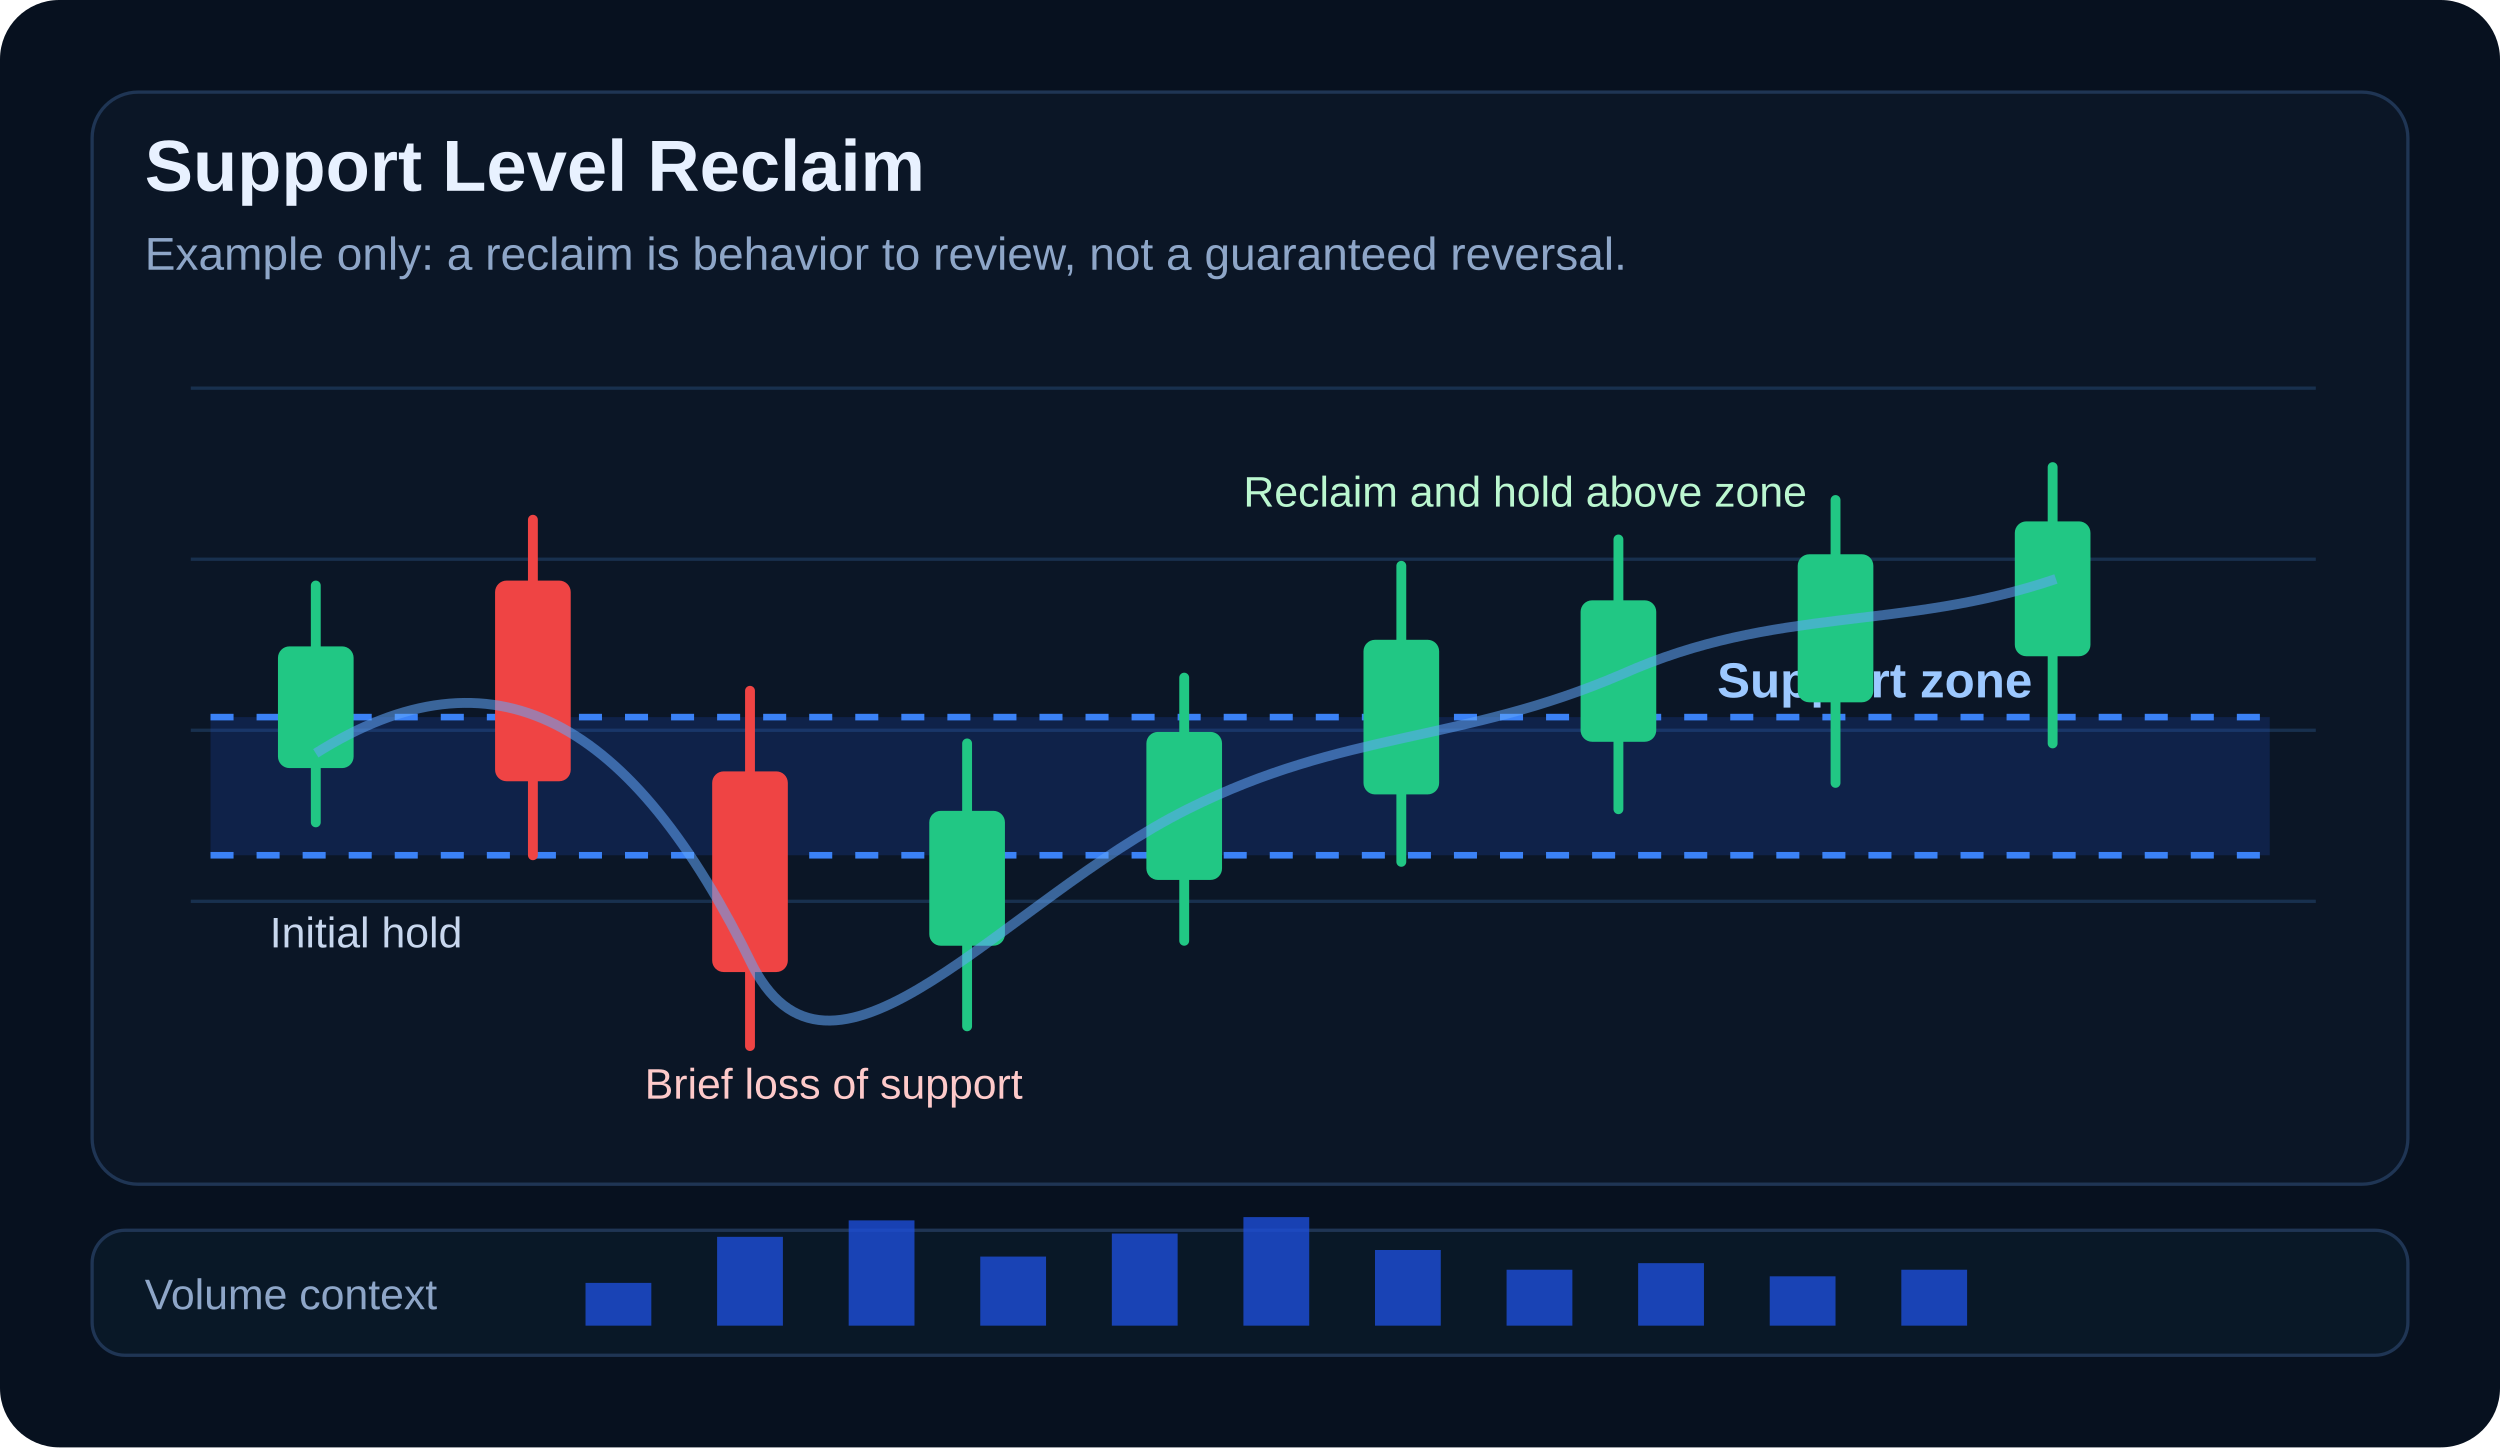
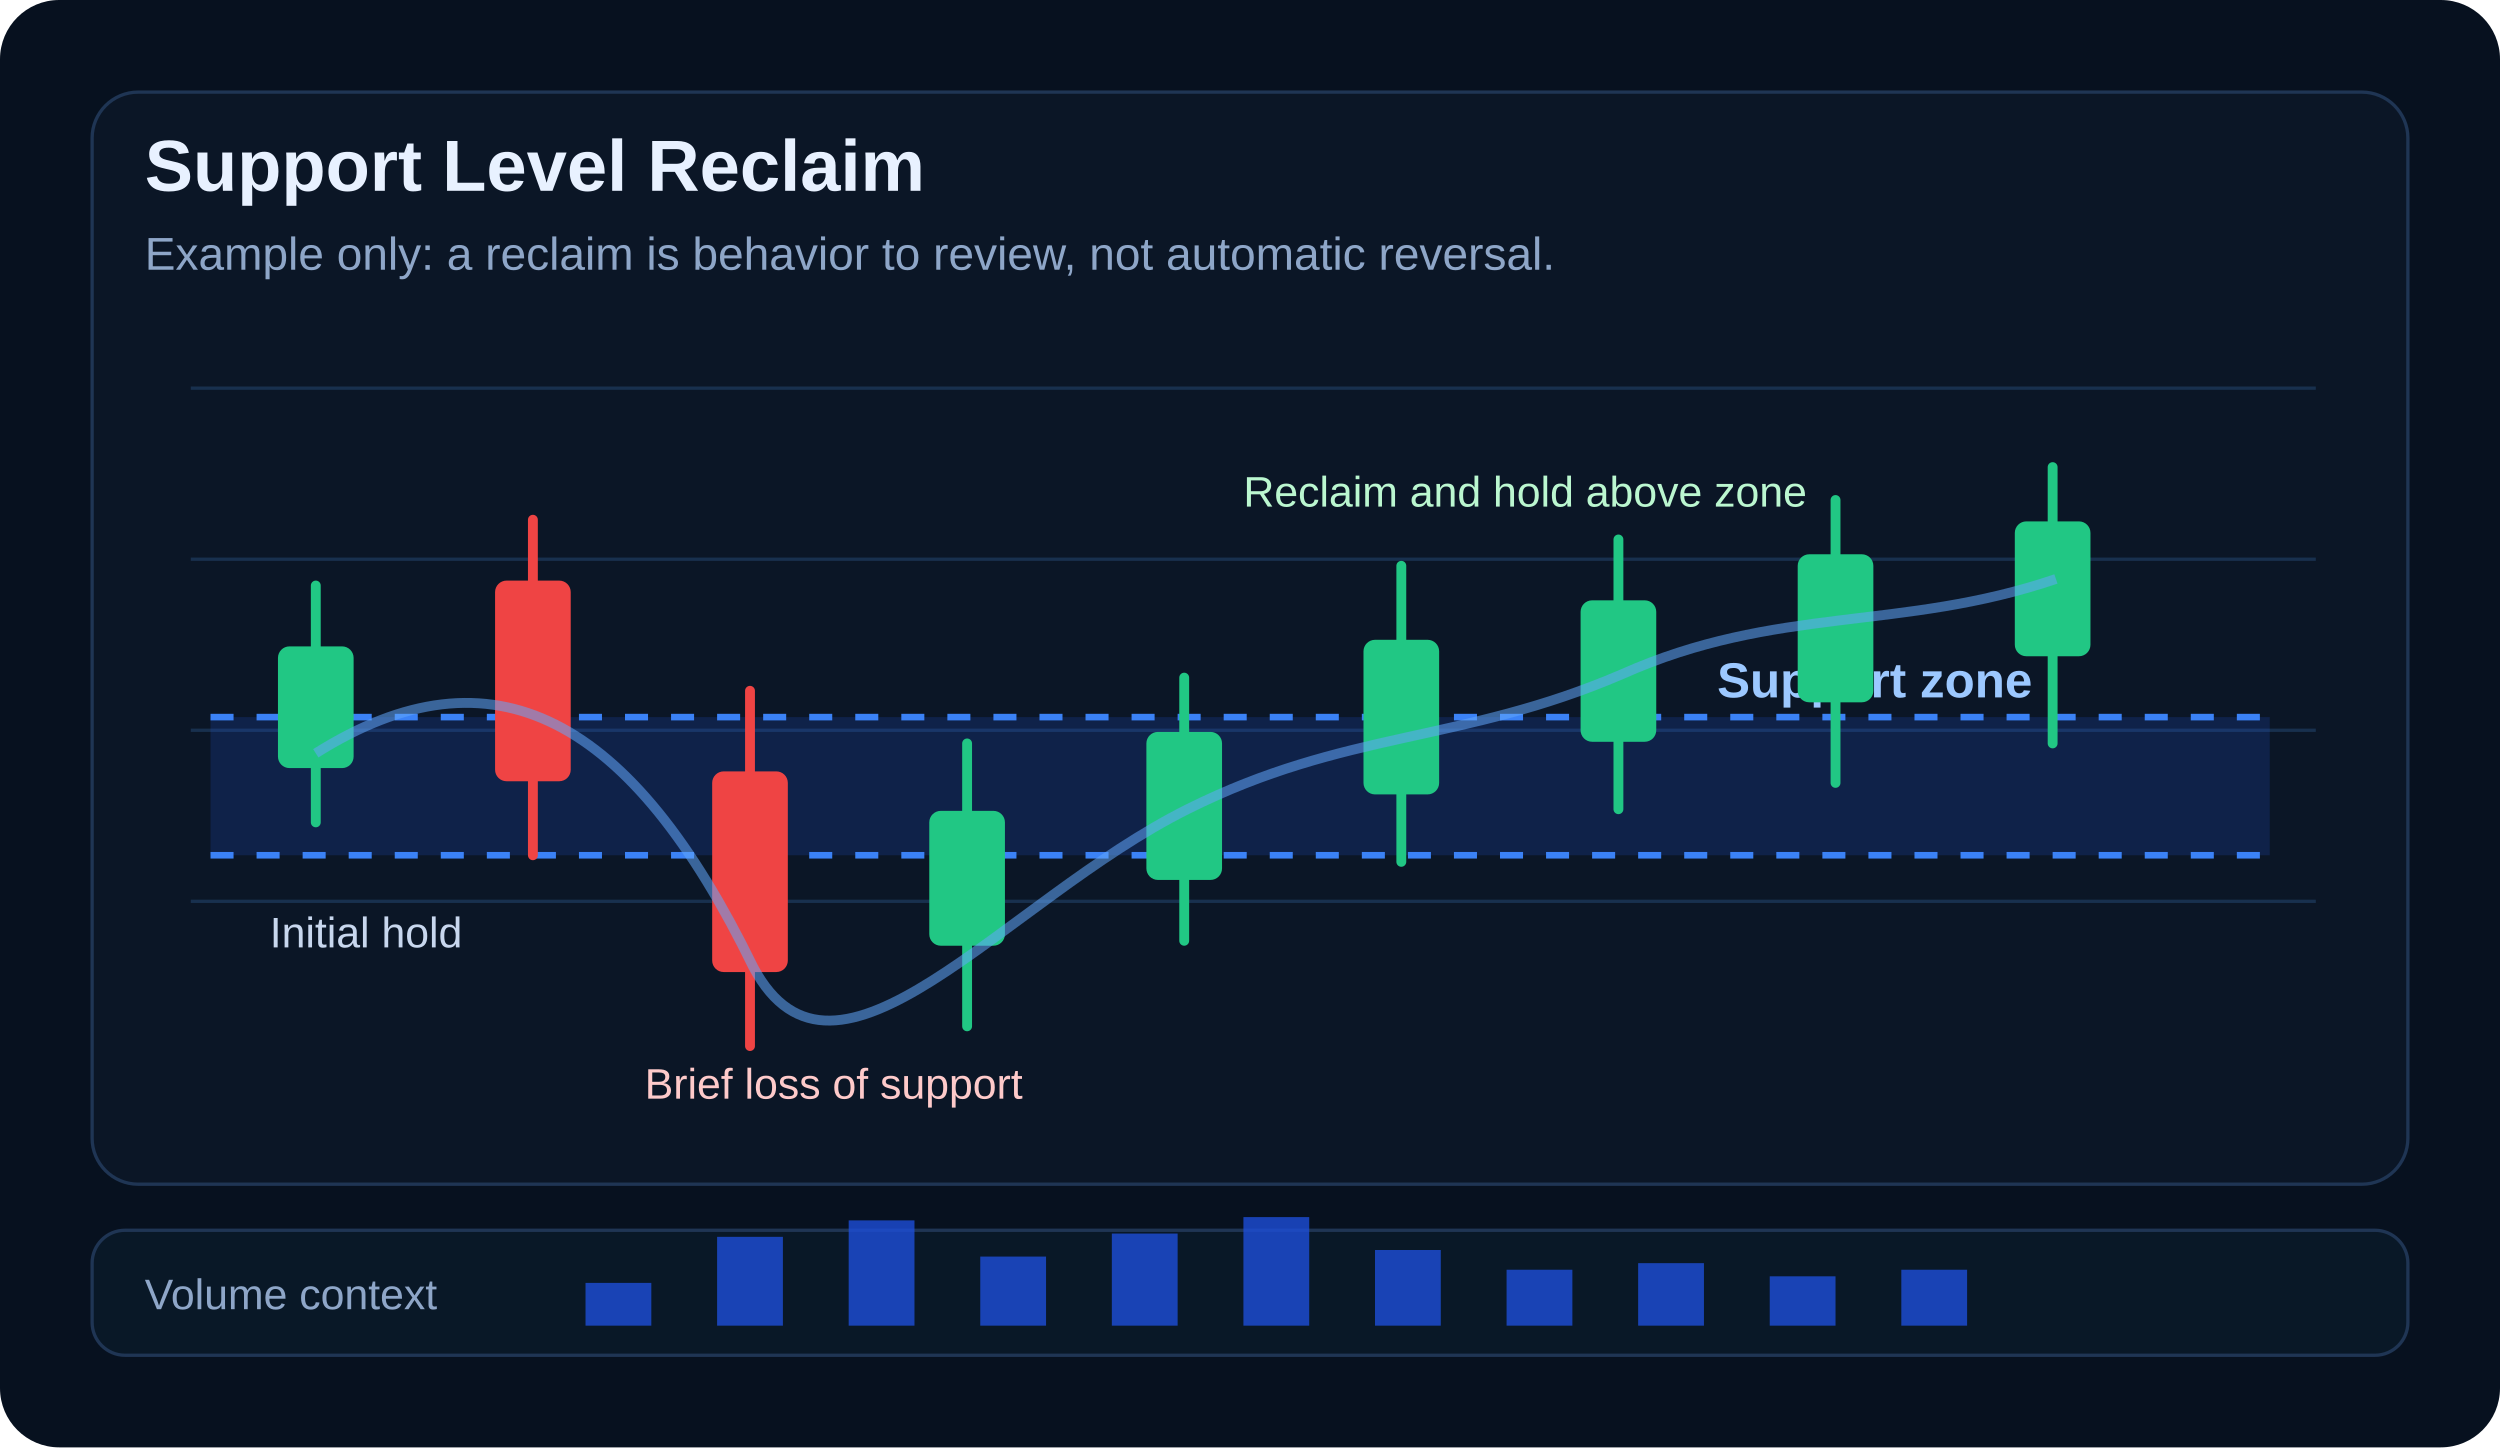
<svg xmlns="http://www.w3.org/2000/svg" viewBox="0 0 760 440" role="img" aria-labelledby="title desc">
  <rect width="760" height="440" rx="18" fill="#07111f" />
  <rect x="28" y="28" width="704" height="332" rx="14" fill="#0b1626" stroke="#1f3554" />
  <text x="44" y="58" fill="#e8f1ff" font-family="Arial, sans-serif" font-size="22" font-weight="700">Support Level Reclaim</text>
-   <text x="44" y="82" fill="#8ea6c8" font-family="Arial, sans-serif" font-size="14">Example only: a reclaim is behavior to review, not a guaranteed reversal.</text>
+   <text x="44" y="82" fill="#8ea6c8" font-family="Arial, sans-serif" font-size="14">Example only: a reclaim is behavior to review, not automatic reversal.</text>
  <g stroke="#18304e" stroke-width="1">
    <line x1="58" y1="118" x2="704" y2="118" />
    <line x1="58" y1="170" x2="704" y2="170" />
    <line x1="58" y1="222" x2="704" y2="222" />
    <line x1="58" y1="274" x2="704" y2="274" />
  </g>
  <rect x="64" y="218" width="626" height="42" fill="#1d4ed8" opacity=".2" />
  <line x1="64" y1="218" x2="690" y2="218" stroke="#3b82f6" stroke-width="2" stroke-dasharray="7 7" />
  <line x1="64" y1="260" x2="690" y2="260" stroke="#3b82f6" stroke-width="2" stroke-dasharray="7 7" />
  <text x="522" y="212" fill="#9cc8ff" font-family="Arial, sans-serif" font-size="15" font-weight="700">Support zone</text>
  <g stroke-linecap="round" stroke-width="3">
    <g stroke="#21c784" fill="#21c784">
      <line x1="96" y1="178" x2="96" y2="250" />
      <rect x="86" y="198" width="20" height="34" rx="2" />
      <line x1="294" y1="226" x2="294" y2="312" />
      <rect x="284" y="248" width="20" height="38" rx="2" />
      <line x1="360" y1="206" x2="360" y2="286" />
      <rect x="350" y="224" width="20" height="42" rx="2" />
      <line x1="426" y1="172" x2="426" y2="262" />
      <rect x="416" y="196" width="20" height="44" rx="2" />
      <line x1="492" y1="164" x2="492" y2="246" />
      <rect x="482" y="184" width="20" height="40" rx="2" />
      <line x1="558" y1="152" x2="558" y2="238" />
      <rect x="548" y="170" width="20" height="42" rx="2" />
      <line x1="624" y1="142" x2="624" y2="226" />
      <rect x="614" y="160" width="20" height="38" rx="2" />
    </g>
    <g stroke="#ef4444" fill="#ef4444">
      <line x1="162" y1="158" x2="162" y2="260" />
      <rect x="152" y="178" width="20" height="58" rx="2" />
      <line x1="228" y1="210" x2="228" y2="318" />
      <rect x="218" y="236" width="20" height="58" rx="2" />
    </g>
  </g>
  <path d="M96 229 C150 195 192 218 229 294 C254 341 305 274 361 246 C409 222 444 226 493 205 C540 184 578 192 625 176" fill="none" stroke="#60a5fa" stroke-width="3" opacity=".55" />
  <text x="82" y="288" fill="#c8d7ee" font-family="Arial, sans-serif" font-size="13">Initial hold</text>
  <text x="196" y="334" fill="#fecaca" font-family="Arial, sans-serif" font-size="13">Brief loss of support</text>
  <text x="378" y="154" fill="#bbf7d0" font-family="Arial, sans-serif" font-size="13">Reclaim and hold above zone</text>
  <rect x="28" y="374" width="704" height="38" rx="10" fill="#091827" stroke="#1f3554" />
  <text x="44" y="398" fill="#8ea6c8" font-family="Arial, sans-serif" font-size="13">Volume context</text>
  <g fill="#1d4ed8" opacity=".8">
    <rect x="178" y="390" width="20" height="13" />
    <rect x="218" y="376" width="20" height="27" />
    <rect x="258" y="371" width="20" height="32" />
    <rect x="298" y="382" width="20" height="21" />
    <rect x="338" y="375" width="20" height="28" />
    <rect x="378" y="370" width="20" height="33" />
    <rect x="418" y="380" width="20" height="23" />
    <rect x="458" y="386" width="20" height="17" />
    <rect x="498" y="384" width="20" height="19" />
    <rect x="538" y="388" width="20" height="15" />
    <rect x="578" y="386" width="20" height="17" />
  </g>
</svg>
